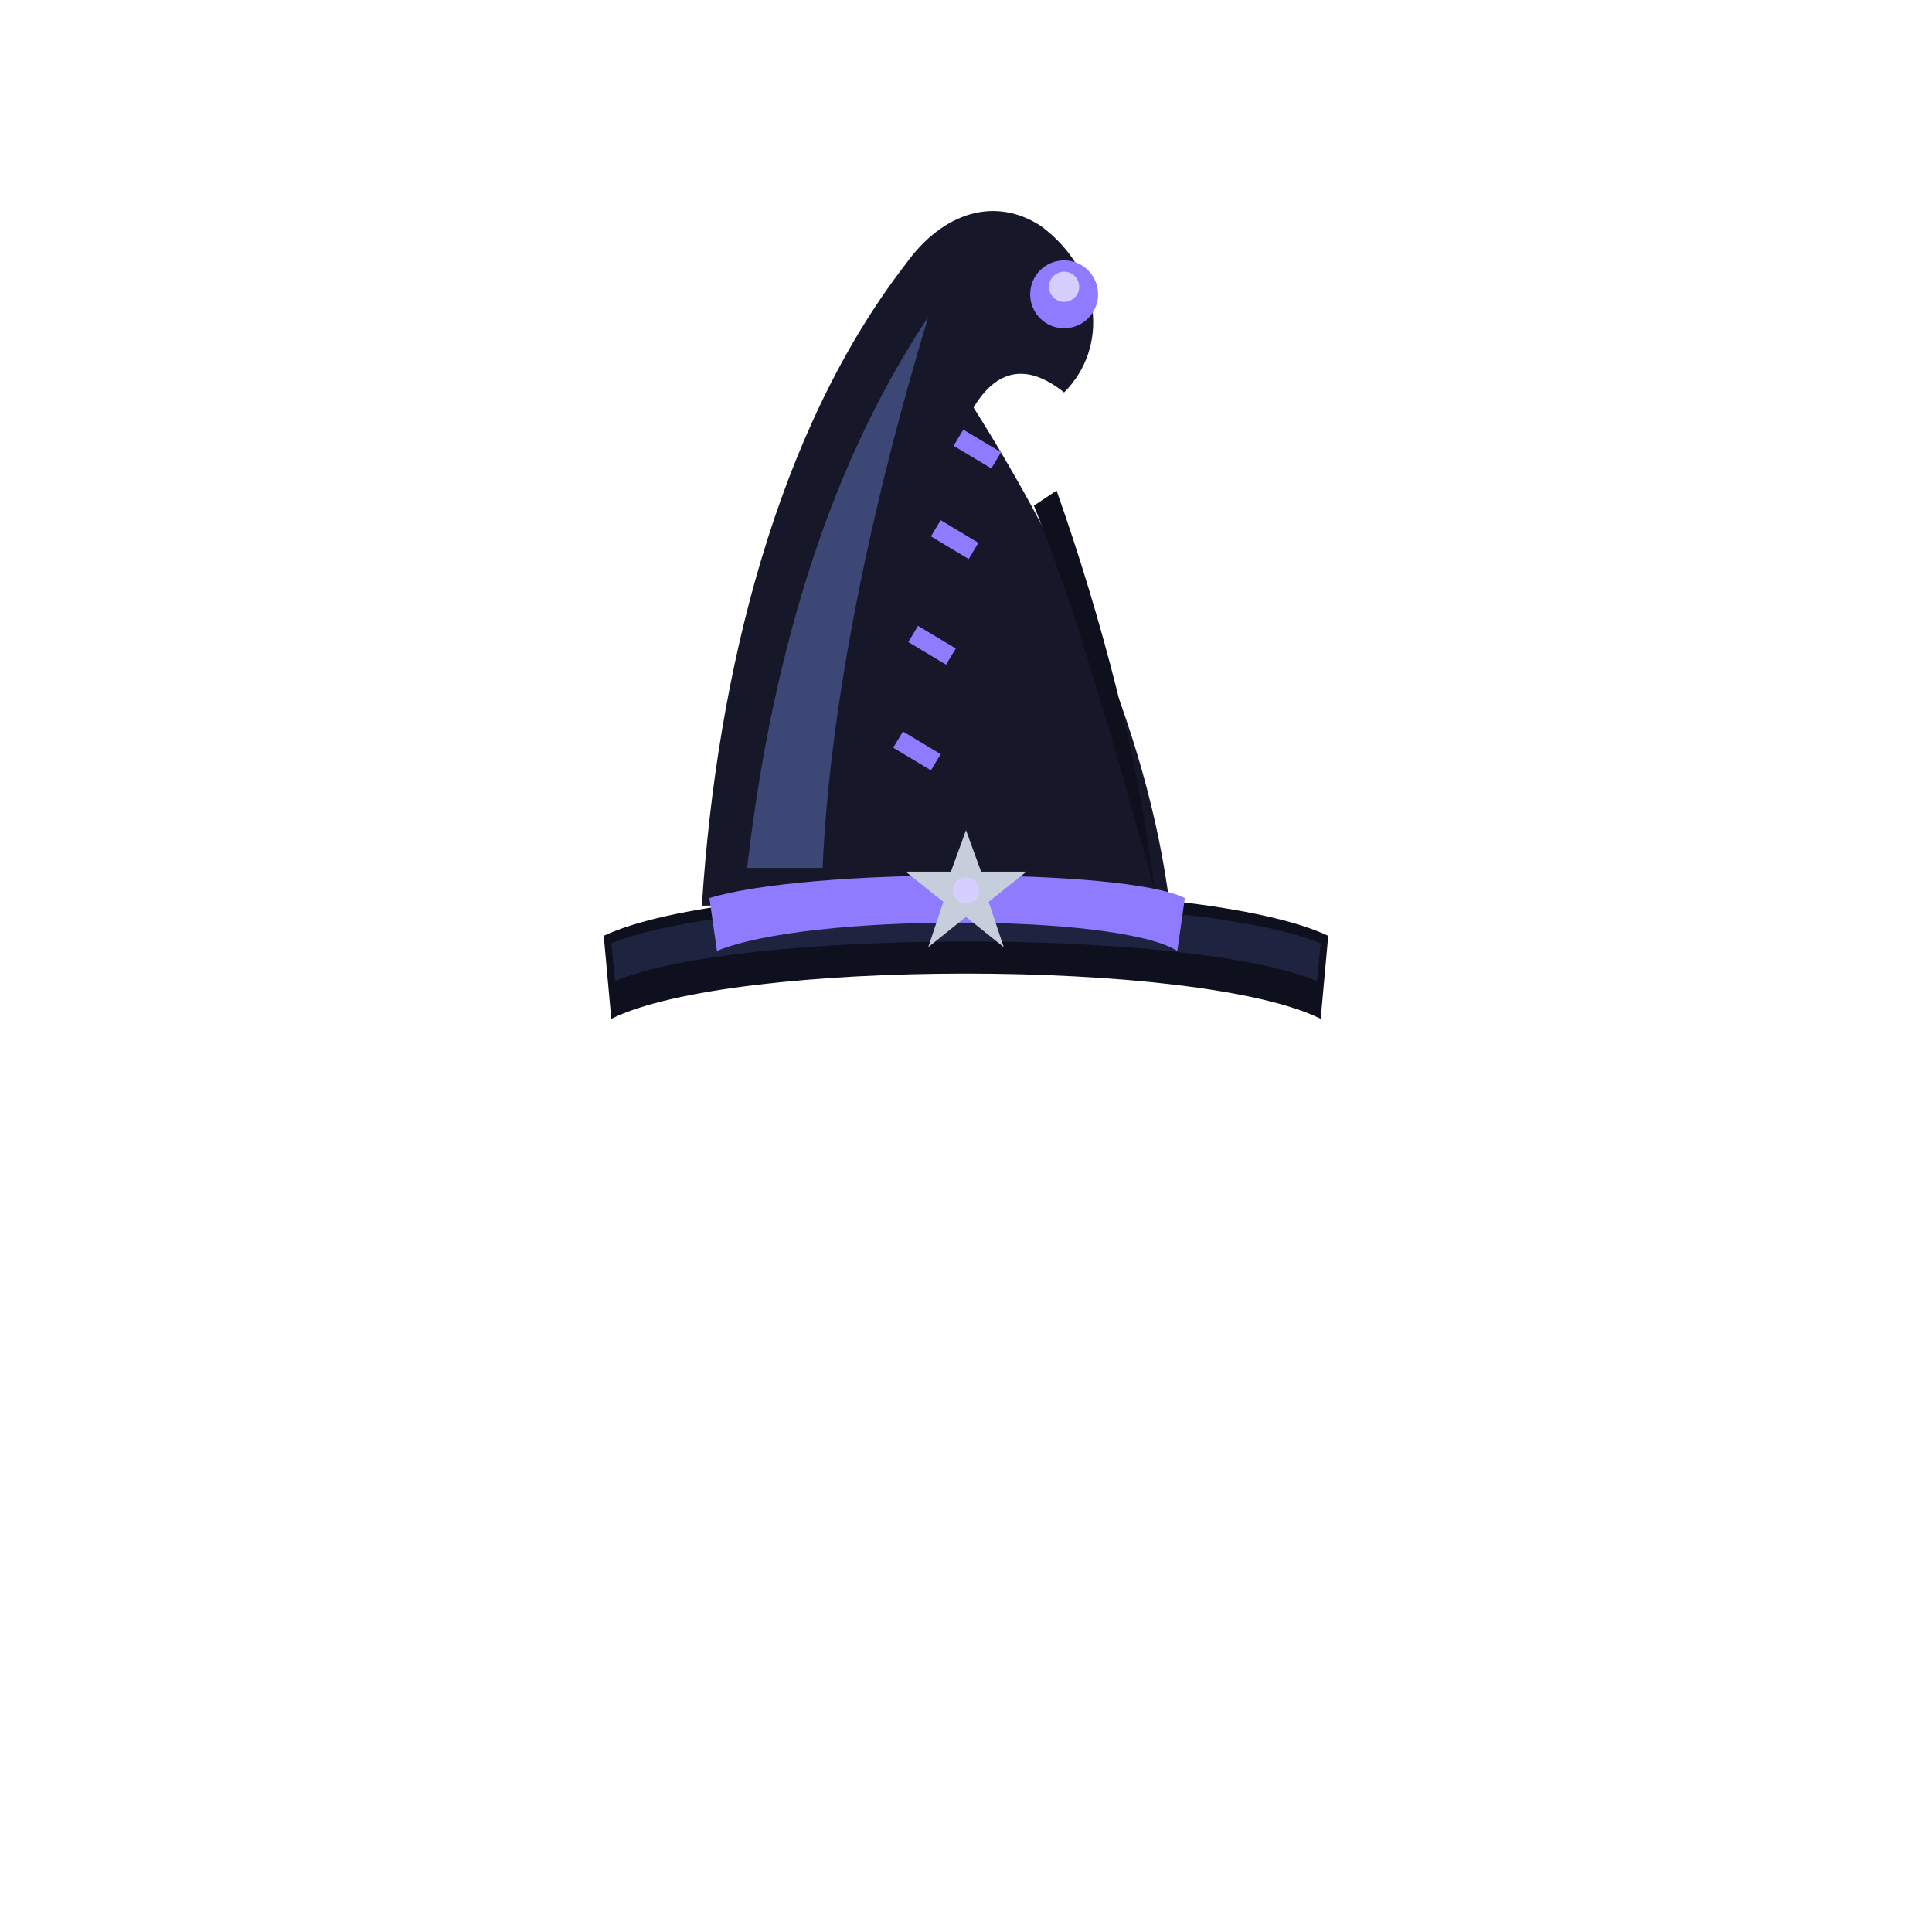
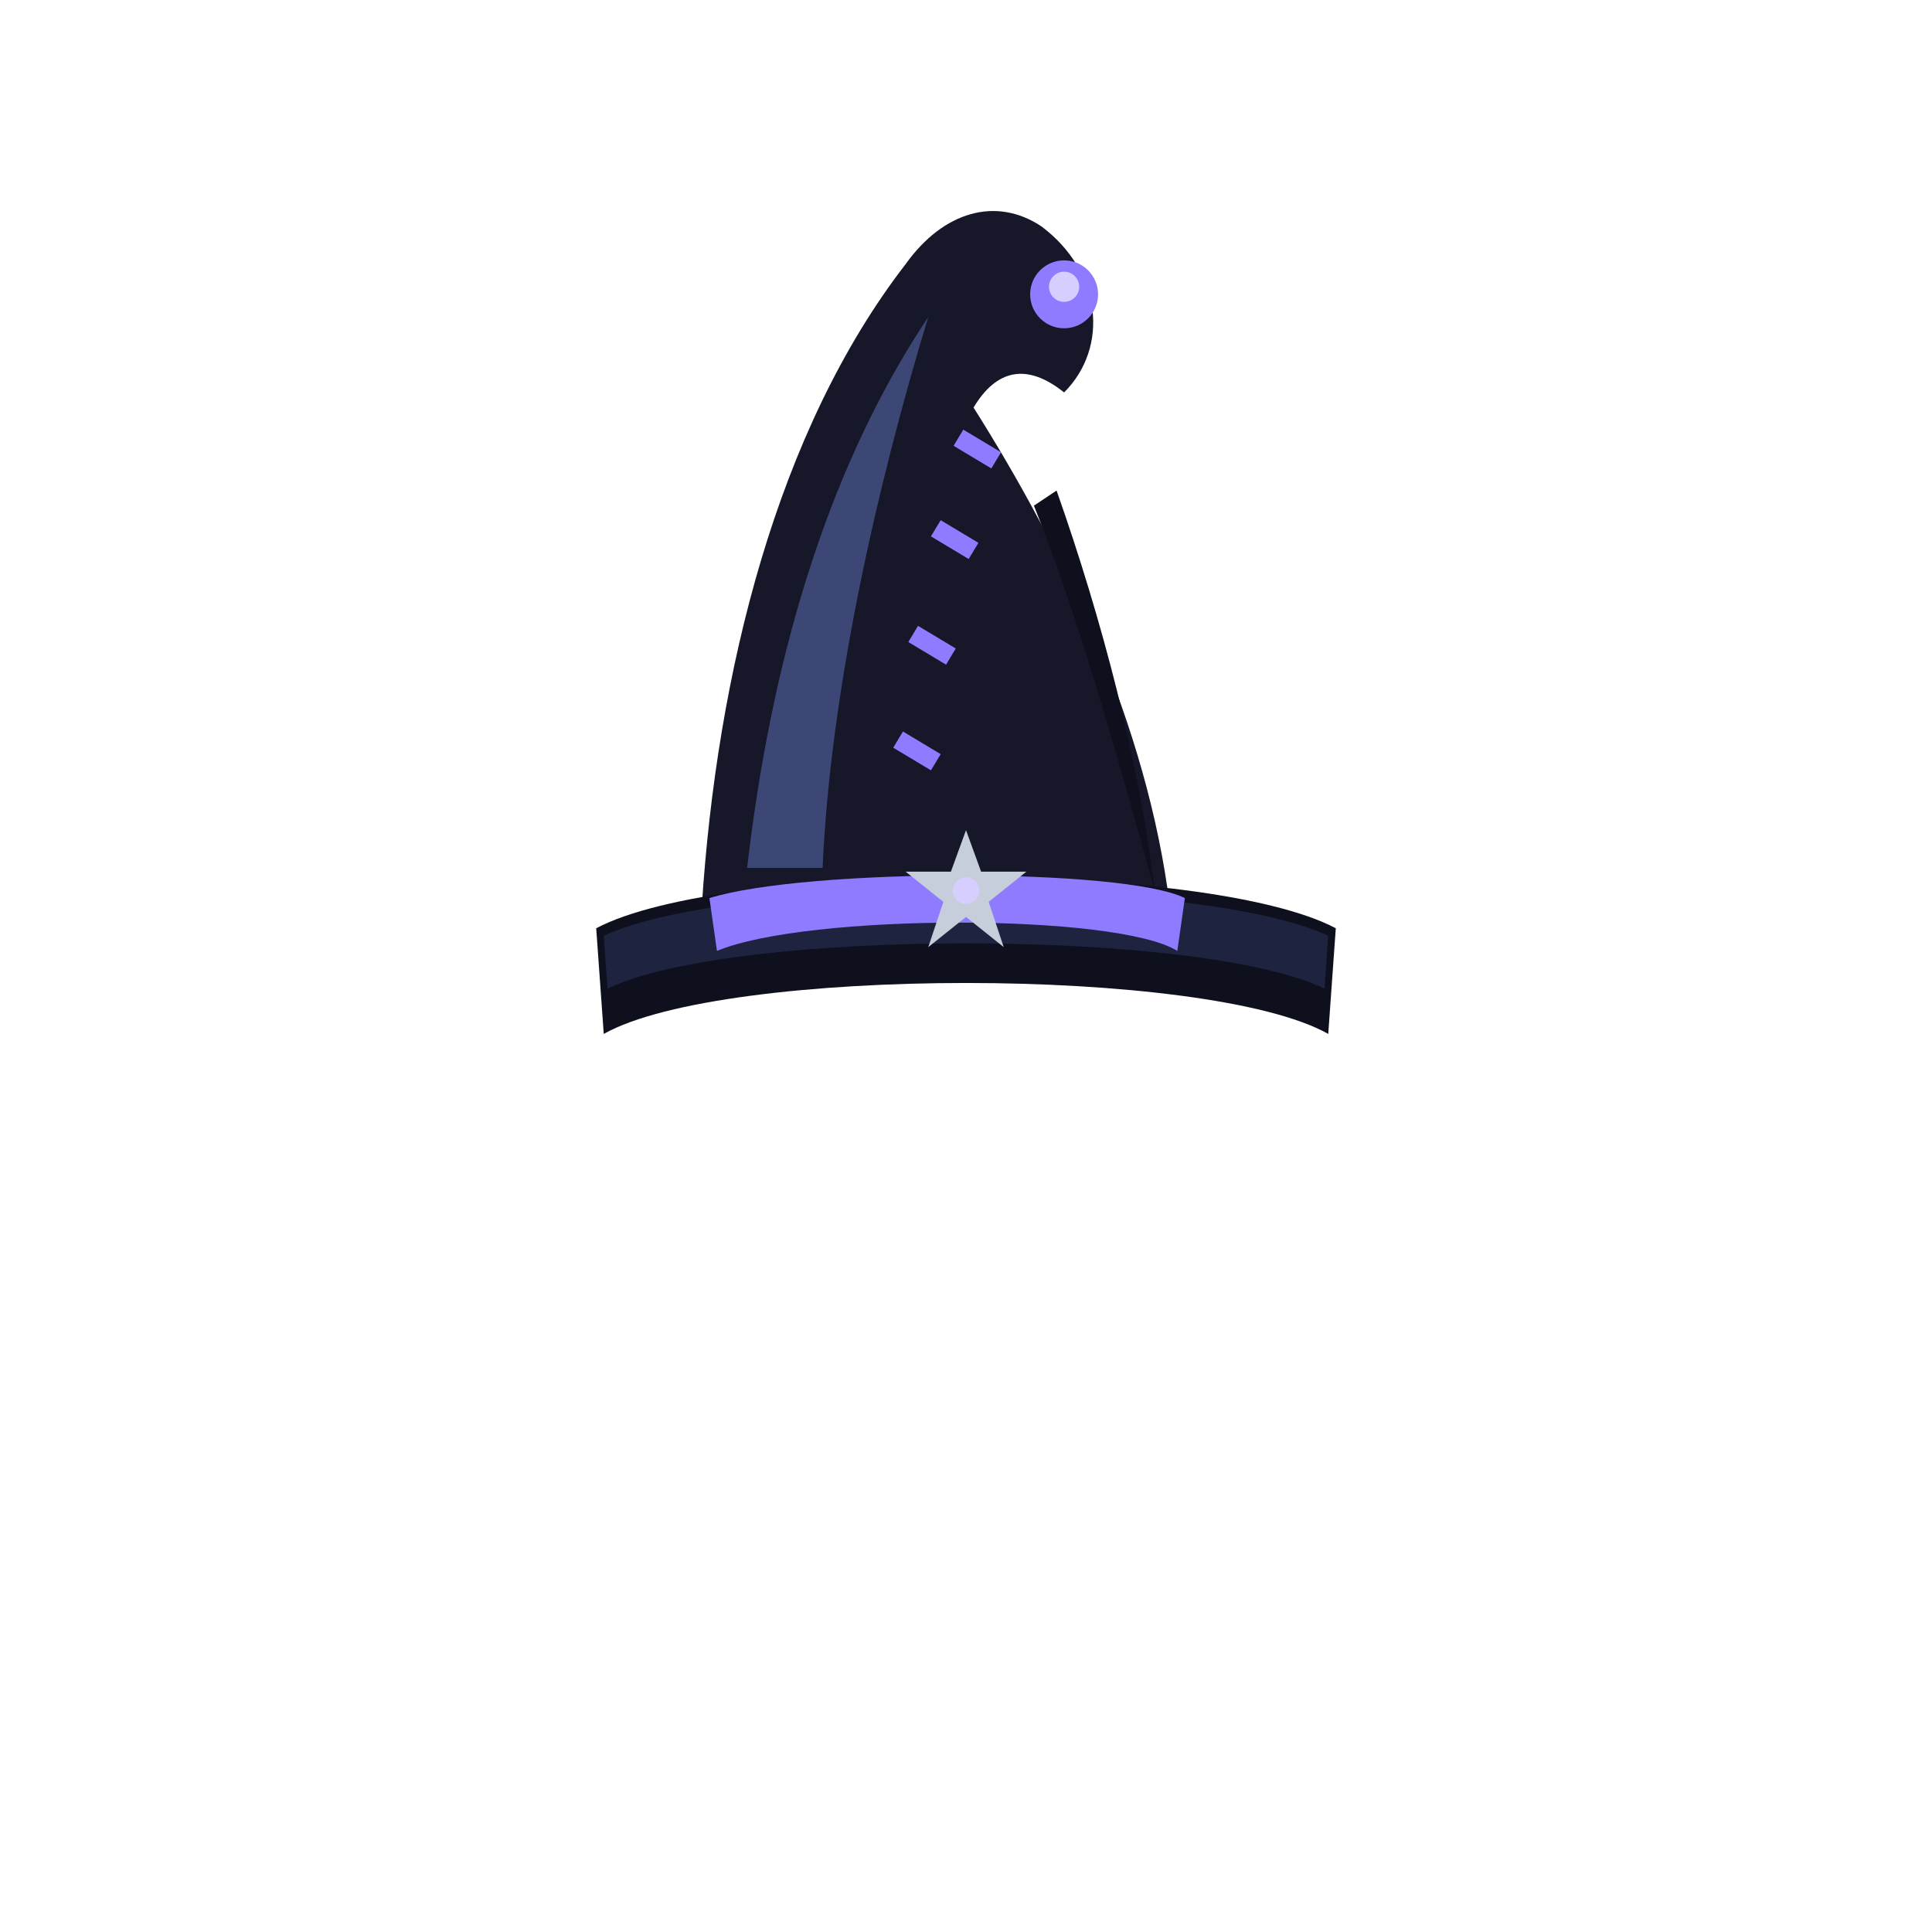
<svg xmlns="http://www.w3.org/2000/svg" viewBox="0 0 512 512" width="512" height="512">
  <path d="M186 240 C190 178 206 114 240 70 C250 56 264 52 276 60 C292 72 294 92 282 104 C272 96 264 98 258 108 C282 146 304 192 310 240 Z" fill="#16182A" />
  <path d="M198 230 C204 178 218 126 246 84 C232 130 220 184 218 230 Z" fill="#3D4775" />
  <path d="M280 130 C292 164 302 202 306 236 C296 200 286 164 274 134 Z" fill="#0E101E" />
  <circle cx="282" cy="78" r="9" fill="#8F7BFF" />
  <circle cx="282" cy="76" r="4" fill="#D6CEFF" />
  <path d="M238 196 L248 202 M242 168 L252 174 M248 140 L258 146 M254 116 L264 122" stroke="#8F7BFF" stroke-width="5" fill="none" />
-   <path d="M160 248 C194 232 318 232 352 248 L350 270 C318 254 194 254 162 270 Z" fill="#0E101E" />
-   <path d="M162 250 C196 236 316 236 350 250 L349 260 C316 246 196 246 163 260 Z" fill="#1E2440" />
+   <path d="M158 246 C192 228 320 228 354 246 L352 274 C320 256 192 256 160 274 Z" fill="#0E101E" />
+   <path d="M160 248 C194 232 318 232 352 248 L351 262 C318 246 194 246 161 262 Z" fill="#1E2440" />
  <path d="M188 238 C214 230 298 230 314 238 L312 252 C296 242 214 242 190 252 Z" fill="#8F7BFF" />
  <path d="M256 220 L260 231 L272 231 L262 239 L266 251 L256 243 L246 251 L250 239 L240 231 L252 231 Z" fill="#C7CEDB" />
  <circle cx="256" cy="236" r="3.5" fill="#D6CEFF" />
</svg>
